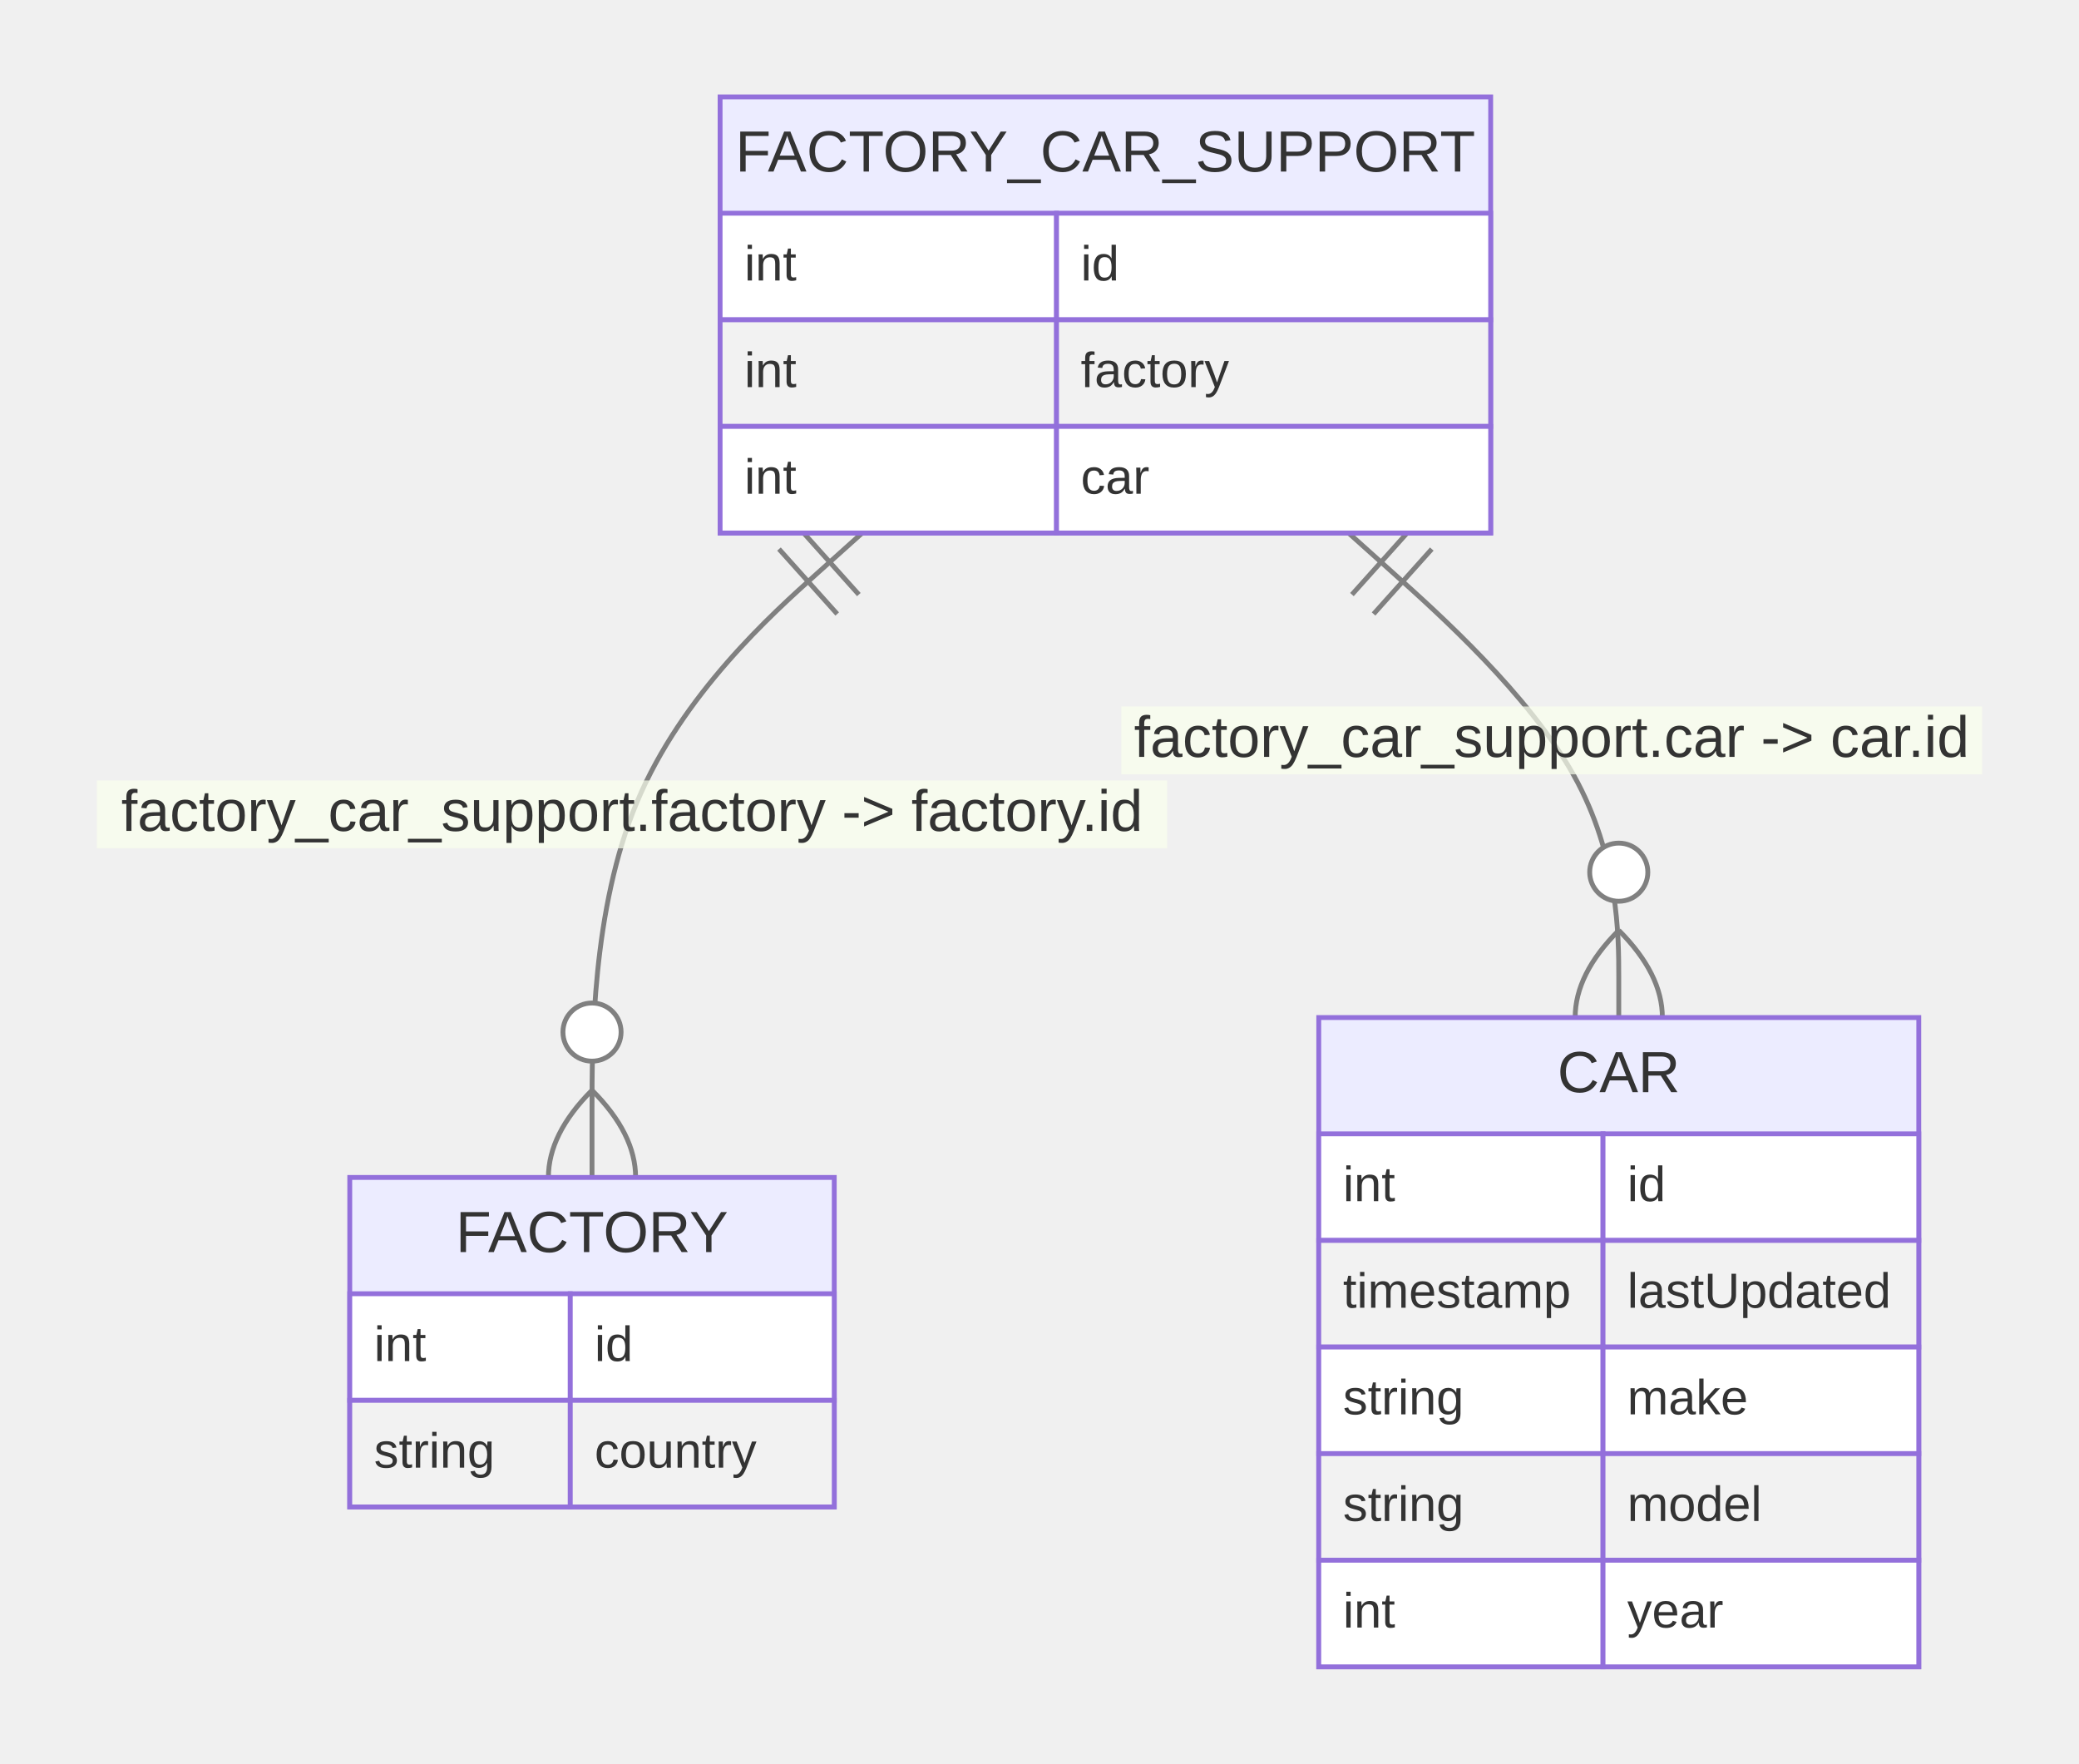
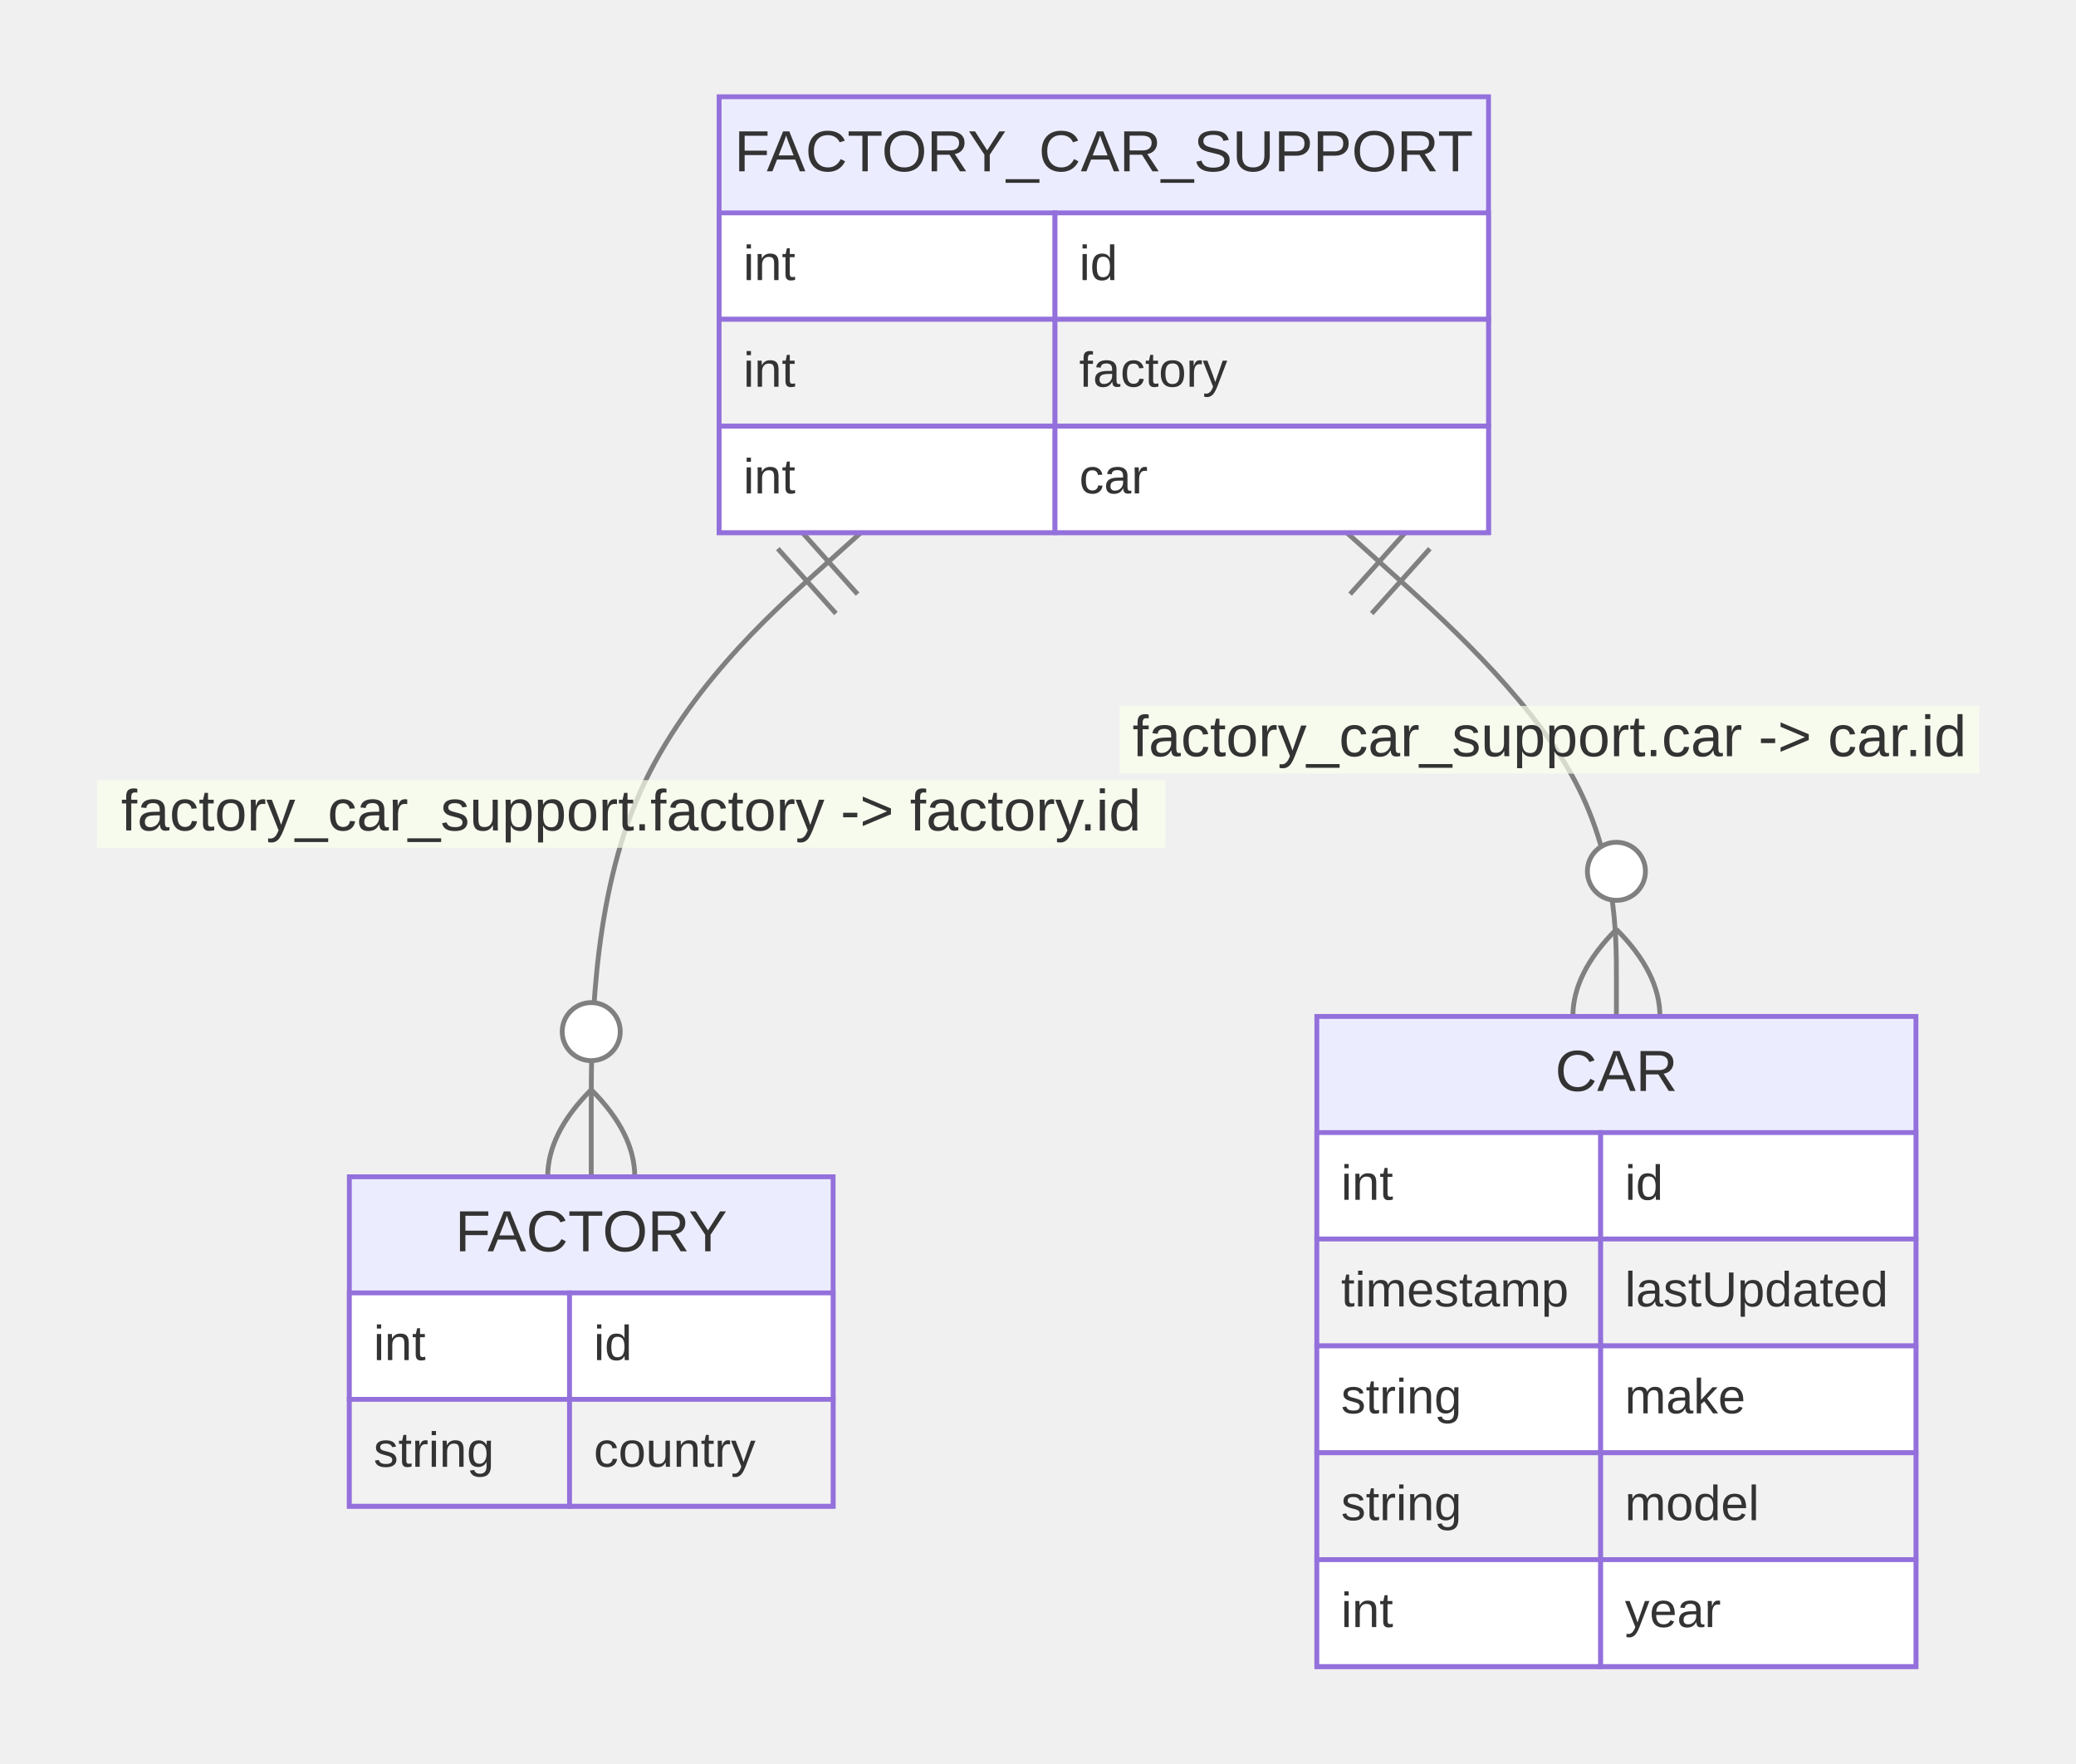
- <svg xmlns="http://www.w3.org/2000/svg" aria-roledescription="er" role="graphics-document document" viewBox="-52.191 0 429.106 364" style="max-width: 429.106px; background-color: white;" width="100%" id="mermaid-0">
-   <style>#mermaid-0{font-family:"trebuchet ms",verdana,arial,sans-serif;font-size:16px;fill:#333;}#mermaid-0 .error-icon{fill:#552222;}#mermaid-0 .error-text{fill:#552222;stroke:#552222;}#mermaid-0 .edge-thickness-normal{stroke-width:2px;}#mermaid-0 .edge-thickness-thick{stroke-width:3.5px;}#mermaid-0 .edge-pattern-solid{stroke-dasharray:0;}#mermaid-0 .edge-pattern-dashed{stroke-dasharray:3;}#mermaid-0 .edge-pattern-dotted{stroke-dasharray:2;}#mermaid-0 .marker{fill:#333333;stroke:#333333;}#mermaid-0 .marker.cross{stroke:#333333;}#mermaid-0 svg{font-family:"trebuchet ms",verdana,arial,sans-serif;font-size:16px;}#mermaid-0 .entityBox{fill:#ECECFF;stroke:#9370DB;}#mermaid-0 .attributeBoxOdd{fill:#ffffff;stroke:#9370DB;}#mermaid-0 .attributeBoxEven{fill:#f2f2f2;stroke:#9370DB;}#mermaid-0 .relationshipLabelBox{fill:hsl(80, 100%, 96.275%);opacity:0.7;background-color:hsl(80, 100%, 96.275%);}#mermaid-0 .relationshipLabelBox rect{opacity:0.5;}#mermaid-0 .relationshipLine{stroke:#333333;}#mermaid-0 .entityTitleText{text-anchor:middle;font-size:18px;fill:#333;}#mermaid-0 :root{--mermaid-font-family:"trebuchet ms",verdana,arial,sans-serif;}</style>
+ <svg xmlns="http://www.w3.org/2000/svg" aria-roledescription="er" role="graphics-document document" viewBox="-52.218 0 429.147 364.459" style="max-width: 429.147px; background-color: white;" width="100%" id="my-svg">
+   <style>#my-svg{font-family:"trebuchet ms",verdana,arial,sans-serif;font-size:16px;fill:#333;}#my-svg .error-icon{fill:#552222;}#my-svg .error-text{fill:#552222;stroke:#552222;}#my-svg .edge-thickness-normal{stroke-width:1px;}#my-svg .edge-thickness-thick{stroke-width:3.5px;}#my-svg .edge-pattern-solid{stroke-dasharray:0;}#my-svg .edge-thickness-invisible{stroke-width:0;fill:none;}#my-svg .edge-pattern-dashed{stroke-dasharray:3;}#my-svg .edge-pattern-dotted{stroke-dasharray:2;}#my-svg .marker{fill:#333333;stroke:#333333;}#my-svg .marker.cross{stroke:#333333;}#my-svg svg{font-family:"trebuchet ms",verdana,arial,sans-serif;font-size:16px;}#my-svg p{margin:0;}#my-svg .entityBox{fill:#ECECFF;stroke:#9370DB;}#my-svg .attributeBoxOdd{fill:#ffffff;stroke:#9370DB;}#my-svg .attributeBoxEven{fill:#f2f2f2;stroke:#9370DB;}#my-svg .relationshipLabelBox{fill:hsl(80, 100%, 96.275%);opacity:0.7;background-color:hsl(80, 100%, 96.275%);}#my-svg .relationshipLabelBox rect{opacity:0.5;}#my-svg .relationshipLine{stroke:#333333;}#my-svg .entityTitleText{text-anchor:middle;font-size:18px;fill:#333;}#my-svg #MD_PARENT_START{fill:#f5f5f5!important;stroke:#333333!important;stroke-width:1;}#my-svg #MD_PARENT_END{fill:#f5f5f5!important;stroke:#333333!important;stroke-width:1;}#my-svg :root{--mermaid-font-family:"trebuchet ms",verdana,arial,sans-serif;}</style>
  <g />
+   <defs>
+     <marker orient="auto" markerHeight="240" markerWidth="190" refY="7" refX="0" id="MD_PARENT_START">
+       <path d="M 18,7 L9,13 L1,7 L9,1 Z" />
+     </marker>
+   </defs>
+   <defs>
+     <marker orient="auto" markerHeight="28" markerWidth="20" refY="7" refX="19" id="MD_PARENT_END">
+       <path d="M 18,7 L9,13 L1,7 L9,1 Z" />
+     </marker>
+   </defs>
  <defs>
    <marker orient="auto" markerHeight="18" markerWidth="18" refY="9" refX="0" id="ONLY_ONE_START">
      <path d="M9,0 L9,18 M15,0 L15,18" fill="none" stroke="gray" />
    </marker>
  </defs>
  <defs>
    <marker orient="auto" markerHeight="18" markerWidth="18" refY="9" refX="18" id="ONLY_ONE_END">
      <path d="M3,0 L3,18 M9,0 L9,18" fill="none" stroke="gray" />
    </marker>
  </defs>
  <defs>
    <marker orient="auto" markerHeight="18" markerWidth="30" refY="9" refX="0" id="ZERO_OR_ONE_START">
      <circle r="6" cy="9" cx="21" fill="white" stroke="gray" />
      <path d="M9,0 L9,18" fill="none" stroke="gray" />
    </marker>
  </defs>
  <defs>
    <marker orient="auto" markerHeight="18" markerWidth="30" refY="9" refX="30" id="ZERO_OR_ONE_END">
      <circle r="6" cy="9" cx="9" fill="white" stroke="gray" />
      <path d="M21,0 L21,18" fill="none" stroke="gray" />
    </marker>
  </defs>
  <defs>
    <marker orient="auto" markerHeight="36" markerWidth="45" refY="18" refX="18" id="ONE_OR_MORE_START">
      <path d="M0,18 Q 18,0 36,18 Q 18,36 0,18 M42,9 L42,27" fill="none" stroke="gray" />
    </marker>
  </defs>
  <defs>
    <marker orient="auto" markerHeight="36" markerWidth="45" refY="18" refX="27" id="ONE_OR_MORE_END">
      <path d="M3,9 L3,27 M9,18 Q27,0 45,18 Q27,36 9,18" fill="none" stroke="gray" />
    </marker>
  </defs>
  <defs>
    <marker orient="auto" markerHeight="36" markerWidth="57" refY="18" refX="18" id="ZERO_OR_MORE_START">
      <circle r="6" cy="18" cx="48" fill="white" stroke="gray" />
      <path d="M0,18 Q18,0 36,18 Q18,36 0,18" fill="none" stroke="gray" />
    </marker>
  </defs>
  <defs>
    <marker orient="auto" markerHeight="36" markerWidth="57" refY="18" refX="39" id="ZERO_OR_MORE_END">
      <circle r="6" cy="18" cx="9" fill="white" stroke="gray" />
      <path d="M21,18 Q39,0 57,18 Q39,36 21,18" fill="none" stroke="gray" />
    </marker>
  </defs>
-   <path style="stroke: gray; fill: none;" marker-start="url(#ONLY_ONE_START)" marker-end="url(#ZERO_OR_MORE_END)" d="M125.769,110L116.474,118.333C107.179,126.667,88.59,143.333,79.295,165.5C70,187.667,70,215.333,70,229.167L70,243" class="er relationshipLine" />
-   <path style="stroke: gray; fill: none;" marker-start="url(#ONLY_ONE_START)" marker-end="url(#ZERO_OR_MORE_END)" d="M226.153,110L235.448,118.333C244.743,126.667,263.332,143.333,272.627,160C281.922,176.667,281.922,193.333,281.922,201.667L281.922,210" class="er relationshipLine" />
-   <g transform="translate(220,210 )" id="entity-CAR-d58c1c43-b180-5c15-ae3f-ebb2bacf180b">
-     <rect height="134" width="123.844" y="0" x="0" class="er entityBox" />
+   <path style="stroke: gray; fill: none;" marker-start="url(#ONLY_ONE_START)" marker-end="url(#ZERO_OR_MORE_END)" d="M125.742,110.092L116.452,118.425C107.161,126.758,88.581,143.425,79.29,165.615C70,187.804,70,215.517,70,229.373L70,243.229" class="er relationshipLine" />
+   <path style="stroke: gray; fill: none;" marker-start="url(#ONLY_ONE_START)" marker-end="url(#ZERO_OR_MORE_END)" d="M226.18,110.092L235.47,118.425C244.761,126.758,263.341,143.425,272.632,160.092C281.922,176.758,281.922,193.425,281.922,201.758L281.922,210.092" class="er relationshipLine" />
+   <g transform="translate(220,210.0918 )" id="entity-CAR-d58c1c43-b180-5c15-ae3f-ebb2bacf180b">
+     <rect height="134.367" width="123.844" y="0" x="0" class="er entityBox" />
    <text style="dominant-baseline: middle; text-anchor: middle; font-size: 12px;" transform="translate(61.92188,12)" y="0" x="0" id="text-entity-CAR-d58c1c43-b180-5c15-ae3f-ebb2bacf180b" class="er entityLabel">CAR</text>
    <rect height="22" width="58.672" y="24" x="0" class="er attributeBoxOdd" />
    <text style="dominant-baseline: middle; font-size: 10.2px;" transform="translate(5,35)" y="0" x="0" id="text-entity-CAR-d58c1c43-b180-5c15-ae3f-ebb2bacf180b-attr-1-type" class="er entityLabel">int</text>
    <rect height="22" width="65.172" y="24" x="58.672" class="er attributeBoxOdd" />
    <text style="dominant-baseline: middle; font-size: 10.2px;" transform="translate(63.67188,35)" y="0" x="0" id="text-entity-CAR-d58c1c43-b180-5c15-ae3f-ebb2bacf180b-attr-1-name" class="er entityLabel">id</text>
-     <rect height="22" width="58.672" y="46" x="0" class="er attributeBoxEven" />
-     <text style="dominant-baseline: middle; font-size: 10.2px;" transform="translate(5,57)" y="0" x="0" id="text-entity-CAR-d58c1c43-b180-5c15-ae3f-ebb2bacf180b-attr-2-type" class="er entityLabel">timestamp</text>
-     <rect height="22" width="65.172" y="46" x="58.672" class="er attributeBoxEven" />
-     <text style="dominant-baseline: middle; font-size: 10.2px;" transform="translate(63.67188,57)" y="0" x="0" id="text-entity-CAR-d58c1c43-b180-5c15-ae3f-ebb2bacf180b-attr-2-name" class="er entityLabel">lastUpdated</text>
-     <rect height="22" width="58.672" y="68" x="0" class="er attributeBoxOdd" />
-     <text style="dominant-baseline: middle; font-size: 10.2px;" transform="translate(5,79)" y="0" x="0" id="text-entity-CAR-d58c1c43-b180-5c15-ae3f-ebb2bacf180b-attr-3-type" class="er entityLabel">string</text>
-     <rect height="22" width="65.172" y="68" x="58.672" class="er attributeBoxOdd" />
-     <text style="dominant-baseline: middle; font-size: 10.2px;" transform="translate(63.67188,79)" y="0" x="0" id="text-entity-CAR-d58c1c43-b180-5c15-ae3f-ebb2bacf180b-attr-3-name" class="er entityLabel">make</text>
-     <rect height="22" width="58.672" y="90" x="0" class="er attributeBoxEven" />
-     <text style="dominant-baseline: middle; font-size: 10.2px;" transform="translate(5,101)" y="0" x="0" id="text-entity-CAR-d58c1c43-b180-5c15-ae3f-ebb2bacf180b-attr-4-type" class="er entityLabel">string</text>
-     <rect height="22" width="65.172" y="90" x="58.672" class="er attributeBoxEven" />
-     <text style="dominant-baseline: middle; font-size: 10.2px;" transform="translate(63.67188,101)" y="0" x="0" id="text-entity-CAR-d58c1c43-b180-5c15-ae3f-ebb2bacf180b-attr-4-name" class="er entityLabel">model</text>
-     <rect height="22" width="58.672" y="112" x="0" class="er attributeBoxOdd" />
-     <text style="dominant-baseline: middle; font-size: 10.2px;" transform="translate(5,123)" y="0" x="0" id="text-entity-CAR-d58c1c43-b180-5c15-ae3f-ebb2bacf180b-attr-5-type" class="er entityLabel">int</text>
-     <rect height="22" width="65.172" y="112" x="58.672" class="er attributeBoxOdd" />
-     <text style="dominant-baseline: middle; font-size: 10.2px;" transform="translate(63.67188,123)" y="0" x="0" id="text-entity-CAR-d58c1c43-b180-5c15-ae3f-ebb2bacf180b-attr-5-name" class="er entityLabel">year</text>
+     <rect height="22.092" width="58.672" y="46" x="0" class="er attributeBoxEven" />
+     <text style="dominant-baseline: middle; font-size: 10.2px;" transform="translate(5,57.0459)" y="0" x="0" id="text-entity-CAR-d58c1c43-b180-5c15-ae3f-ebb2bacf180b-attr-2-type" class="er entityLabel">timestamp</text>
+     <rect height="22.092" width="65.172" y="46" x="58.672" class="er attributeBoxEven" />
+     <text style="dominant-baseline: middle; font-size: 10.2px;" transform="translate(63.67188,57.0459)" y="0" x="0" id="text-entity-CAR-d58c1c43-b180-5c15-ae3f-ebb2bacf180b-attr-2-name" class="er entityLabel">lastUpdated</text>
+     <rect height="22.092" width="58.672" y="68.092" x="0" class="er attributeBoxOdd" />
+     <text style="dominant-baseline: middle; font-size: 10.2px;" transform="translate(5,79.1377)" y="0" x="0" id="text-entity-CAR-d58c1c43-b180-5c15-ae3f-ebb2bacf180b-attr-3-type" class="er entityLabel">string</text>
+     <rect height="22.092" width="65.172" y="68.092" x="58.672" class="er attributeBoxOdd" />
+     <text style="dominant-baseline: middle; font-size: 10.2px;" transform="translate(63.67188,79.1377)" y="0" x="0" id="text-entity-CAR-d58c1c43-b180-5c15-ae3f-ebb2bacf180b-attr-3-name" class="er entityLabel">make</text>
+     <rect height="22.092" width="58.672" y="90.184" x="0" class="er attributeBoxEven" />
+     <text style="dominant-baseline: middle; font-size: 10.2px;" transform="translate(5,101.2295)" y="0" x="0" id="text-entity-CAR-d58c1c43-b180-5c15-ae3f-ebb2bacf180b-attr-4-type" class="er entityLabel">string</text>
+     <rect height="22.092" width="65.172" y="90.184" x="58.672" class="er attributeBoxEven" />
+     <text style="dominant-baseline: middle; font-size: 10.2px;" transform="translate(63.67188,101.2295)" y="0" x="0" id="text-entity-CAR-d58c1c43-b180-5c15-ae3f-ebb2bacf180b-attr-4-name" class="er entityLabel">model</text>
+     <rect height="22.092" width="58.672" y="112.275" x="0" class="er attributeBoxOdd" />
+     <text style="dominant-baseline: middle; font-size: 10.2px;" transform="translate(5,123.3213)" y="0" x="0" id="text-entity-CAR-d58c1c43-b180-5c15-ae3f-ebb2bacf180b-attr-5-type" class="er entityLabel">int</text>
+     <rect height="22.092" width="65.172" y="112.275" x="58.672" class="er attributeBoxOdd" />
+     <text style="dominant-baseline: middle; font-size: 10.2px;" transform="translate(63.67188,123.3213)" y="0" x="0" id="text-entity-CAR-d58c1c43-b180-5c15-ae3f-ebb2bacf180b-attr-5-name" class="er entityLabel">year</text>
  </g>
-   <g transform="translate(20,243 )" id="entity-FACTORY-d7859922-2851-552d-b6a4-cf39f27293c2">
-     <rect height="68" width="100" y="0" x="0" class="er entityBox" />
+   <g transform="translate(20,243.2295 )" id="entity-FACTORY-d7859922-2851-552d-b6a4-cf39f27293c2">
+     <rect height="68.092" width="100" y="0" x="0" class="er entityBox" />
    <text style="dominant-baseline: middle; text-anchor: middle; font-size: 12px;" transform="translate(50,12)" y="0" x="0" id="text-entity-FACTORY-d7859922-2851-552d-b6a4-cf39f27293c2" class="er entityLabel">FACTORY</text>
    <rect height="22" width="45.516" y="24" x="0" class="er attributeBoxOdd" />
    <text style="dominant-baseline: middle; font-size: 10.2px;" transform="translate(5,35)" y="0" x="0" id="text-entity-FACTORY-d7859922-2851-552d-b6a4-cf39f27293c2-attr-1-type" class="er entityLabel">int</text>
    <rect height="22" width="54.484" y="24" x="45.516" class="er attributeBoxOdd" />
    <text style="dominant-baseline: middle; font-size: 10.2px;" transform="translate(50.51562,35)" y="0" x="0" id="text-entity-FACTORY-d7859922-2851-552d-b6a4-cf39f27293c2-attr-1-name" class="er entityLabel">id</text>
-     <rect height="22" width="45.516" y="46" x="0" class="er attributeBoxEven" />
-     <text style="dominant-baseline: middle; font-size: 10.2px;" transform="translate(5,57)" y="0" x="0" id="text-entity-FACTORY-d7859922-2851-552d-b6a4-cf39f27293c2-attr-2-type" class="er entityLabel">string</text>
-     <rect height="22" width="54.484" y="46" x="45.516" class="er attributeBoxEven" />
-     <text style="dominant-baseline: middle; font-size: 10.2px;" transform="translate(50.51562,57)" y="0" x="0" id="text-entity-FACTORY-d7859922-2851-552d-b6a4-cf39f27293c2-attr-2-name" class="er entityLabel">country</text>
+     <rect height="22.092" width="45.516" y="46" x="0" class="er attributeBoxEven" />
+     <text style="dominant-baseline: middle; font-size: 10.2px;" transform="translate(5,57.0459)" y="0" x="0" id="text-entity-FACTORY-d7859922-2851-552d-b6a4-cf39f27293c2-attr-2-type" class="er entityLabel">string</text>
+     <rect height="22.092" width="54.484" y="46" x="45.516" class="er attributeBoxEven" />
+     <text style="dominant-baseline: middle; font-size: 10.2px;" transform="translate(50.51562,57.0459)" y="0" x="0" id="text-entity-FACTORY-d7859922-2851-552d-b6a4-cf39f27293c2-attr-2-name" class="er entityLabel">country</text>
  </g>
  <g transform="translate(96.4375,20 )" id="entity-FACTORYCARSUPPORT-df1fa01b-e0e5-56c4-a578-53fc2726f9cf">
-     <rect height="90" width="159.047" y="0" x="0" class="er entityBox" />
+     <rect height="90.092" width="159.047" y="0" x="0" class="er entityBox" />
    <text style="dominant-baseline: middle; text-anchor: middle; font-size: 12px;" transform="translate(79.52344,12)" y="0" x="0" id="text-entity-FACTORYCARSUPPORT-df1fa01b-e0e5-56c4-a578-53fc2726f9cf" class="er entityLabel">FACTORY_CAR_SUPPORT</text>
-     <rect height="22" width="69.441" y="24" x="0" class="er attributeBoxOdd" />
+     <rect height="22" width="69.438" y="24" x="0" class="er attributeBoxOdd" />
    <text style="dominant-baseline: middle; font-size: 10.2px;" transform="translate(5,35)" y="0" x="0" id="text-entity-FACTORYCARSUPPORT-df1fa01b-e0e5-56c4-a578-53fc2726f9cf-attr-1-type" class="er entityLabel">int</text>
-     <rect height="22" width="89.605" y="24" x="69.441" class="er attributeBoxOdd" />
-     <text style="dominant-baseline: middle; font-size: 10.2px;" transform="translate(74.44141,35)" y="0" x="0" id="text-entity-FACTORYCARSUPPORT-df1fa01b-e0e5-56c4-a578-53fc2726f9cf-attr-1-name" class="er entityLabel">id</text>
-     <rect height="22" width="69.441" y="46" x="0" class="er attributeBoxEven" />
-     <text style="dominant-baseline: middle; font-size: 10.2px;" transform="translate(5,57)" y="0" x="0" id="text-entity-FACTORYCARSUPPORT-df1fa01b-e0e5-56c4-a578-53fc2726f9cf-attr-2-type" class="er entityLabel">int</text>
-     <rect height="22" width="89.605" y="46" x="69.441" class="er attributeBoxEven" />
-     <text style="dominant-baseline: middle; font-size: 10.2px;" transform="translate(74.44141,57)" y="0" x="0" id="text-entity-FACTORYCARSUPPORT-df1fa01b-e0e5-56c4-a578-53fc2726f9cf-attr-2-name" class="er entityLabel">factory</text>
-     <rect height="22" width="69.441" y="68" x="0" class="er attributeBoxOdd" />
-     <text style="dominant-baseline: middle; font-size: 10.2px;" transform="translate(5,79)" y="0" x="0" id="text-entity-FACTORYCARSUPPORT-df1fa01b-e0e5-56c4-a578-53fc2726f9cf-attr-3-type" class="er entityLabel">int</text>
-     <rect height="22" width="89.605" y="68" x="69.441" class="er attributeBoxOdd" />
-     <text style="dominant-baseline: middle; font-size: 10.2px;" transform="translate(74.44141,79)" y="0" x="0" id="text-entity-FACTORYCARSUPPORT-df1fa01b-e0e5-56c4-a578-53fc2726f9cf-attr-3-name" class="er entityLabel">car</text>
+     <rect height="22" width="89.609" y="24" x="69.438" class="er attributeBoxOdd" />
+     <text style="dominant-baseline: middle; font-size: 10.2px;" transform="translate(74.4375,35)" y="0" x="0" id="text-entity-FACTORYCARSUPPORT-df1fa01b-e0e5-56c4-a578-53fc2726f9cf-attr-1-name" class="er entityLabel">id</text>
+     <rect height="22.092" width="69.438" y="46" x="0" class="er attributeBoxEven" />
+     <text style="dominant-baseline: middle; font-size: 10.2px;" transform="translate(5,57.0459)" y="0" x="0" id="text-entity-FACTORYCARSUPPORT-df1fa01b-e0e5-56c4-a578-53fc2726f9cf-attr-2-type" class="er entityLabel">int</text>
+     <rect height="22.092" width="89.609" y="46" x="69.438" class="er attributeBoxEven" />
+     <text style="dominant-baseline: middle; font-size: 10.2px;" transform="translate(74.4375,57.0459)" y="0" x="0" id="text-entity-FACTORYCARSUPPORT-df1fa01b-e0e5-56c4-a578-53fc2726f9cf-attr-2-name" class="er entityLabel">factory</text>
+     <rect height="22" width="69.438" y="68.092" x="0" class="er attributeBoxOdd" />
+     <text style="dominant-baseline: middle; font-size: 10.2px;" transform="translate(5,79.0918)" y="0" x="0" id="text-entity-FACTORYCARSUPPORT-df1fa01b-e0e5-56c4-a578-53fc2726f9cf-attr-3-type" class="er entityLabel">int</text>
+     <rect height="22" width="89.609" y="68.092" x="69.438" class="er attributeBoxOdd" />
+     <text style="dominant-baseline: middle; font-size: 10.2px;" transform="translate(74.4375,79.0918)" y="0" x="0" id="text-entity-FACTORYCARSUPPORT-df1fa01b-e0e5-56c4-a578-53fc2726f9cf-attr-3-name" class="er entityLabel">car</text>
  </g>
-   <rect height="14" width="220.914" y="161.074" x="-32.191" class="er relationshipLabelBox" />
-   <text style="text-anchor: middle; dominant-baseline: middle; font-size: 12px;" y="168.074" x="78.266" id="rel1" class="er relationshipLabel">factory_car_support.factory -&gt; factory.id</text>
-   <rect height="14" width="177.68" y="145.806" x="179.235" class="er relationshipLabelBox" />
-   <text style="text-anchor: middle; dominant-baseline: middle; font-size: 12px;" y="152.806" x="268.075" id="rel2" class="er relationshipLabel">factory_car_support.car -&gt; car.id</text>
+   <rect height="14" width="220.922" y="161.239" x="-32.218" class="er relationshipLabelBox" />
+   <text style="text-anchor: middle; dominant-baseline: middle; font-size: 12px;" y="168.239" x="78.243" id="rel1" class="er relationshipLabel">factory_car_support.factory -&gt; factory.id</text>
+   <rect height="14" width="177.688" y="145.902" x="179.242" class="er relationshipLabelBox" />
+   <text style="text-anchor: middle; dominant-baseline: middle; font-size: 12px;" y="152.902" x="268.086" id="rel2" class="er relationshipLabel">factory_car_support.car -&gt; car.id</text>
</svg>
